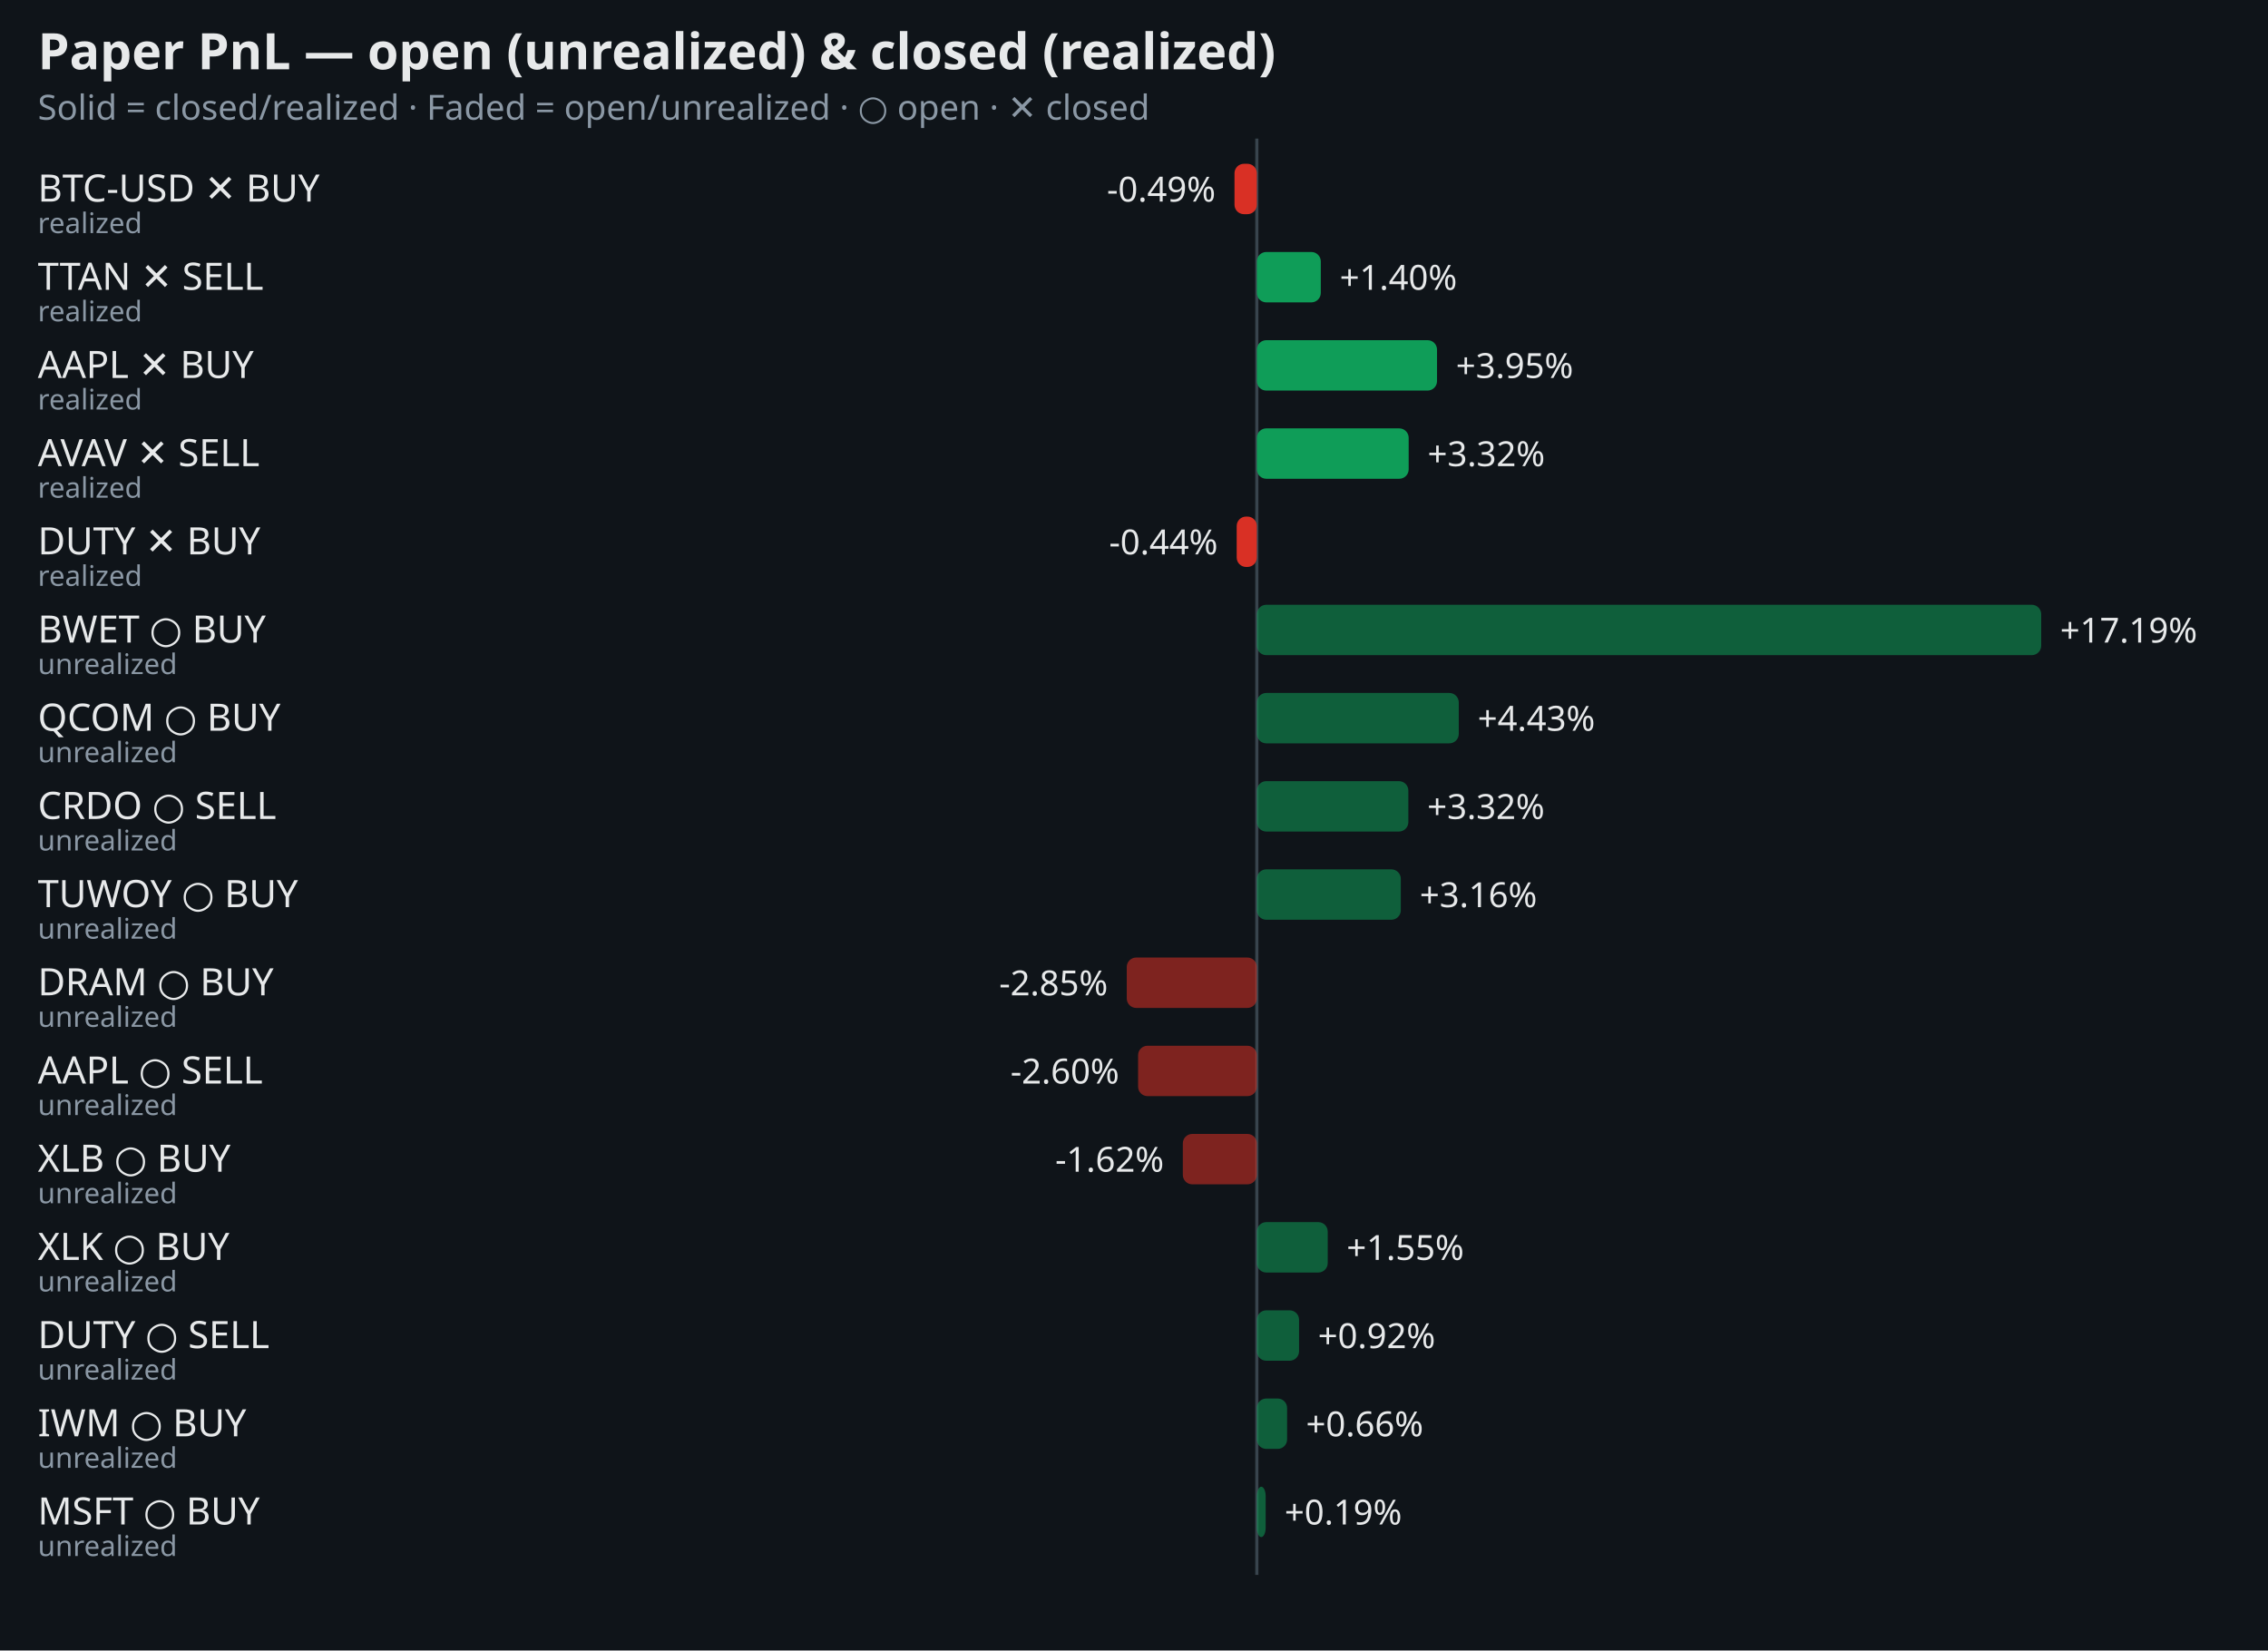
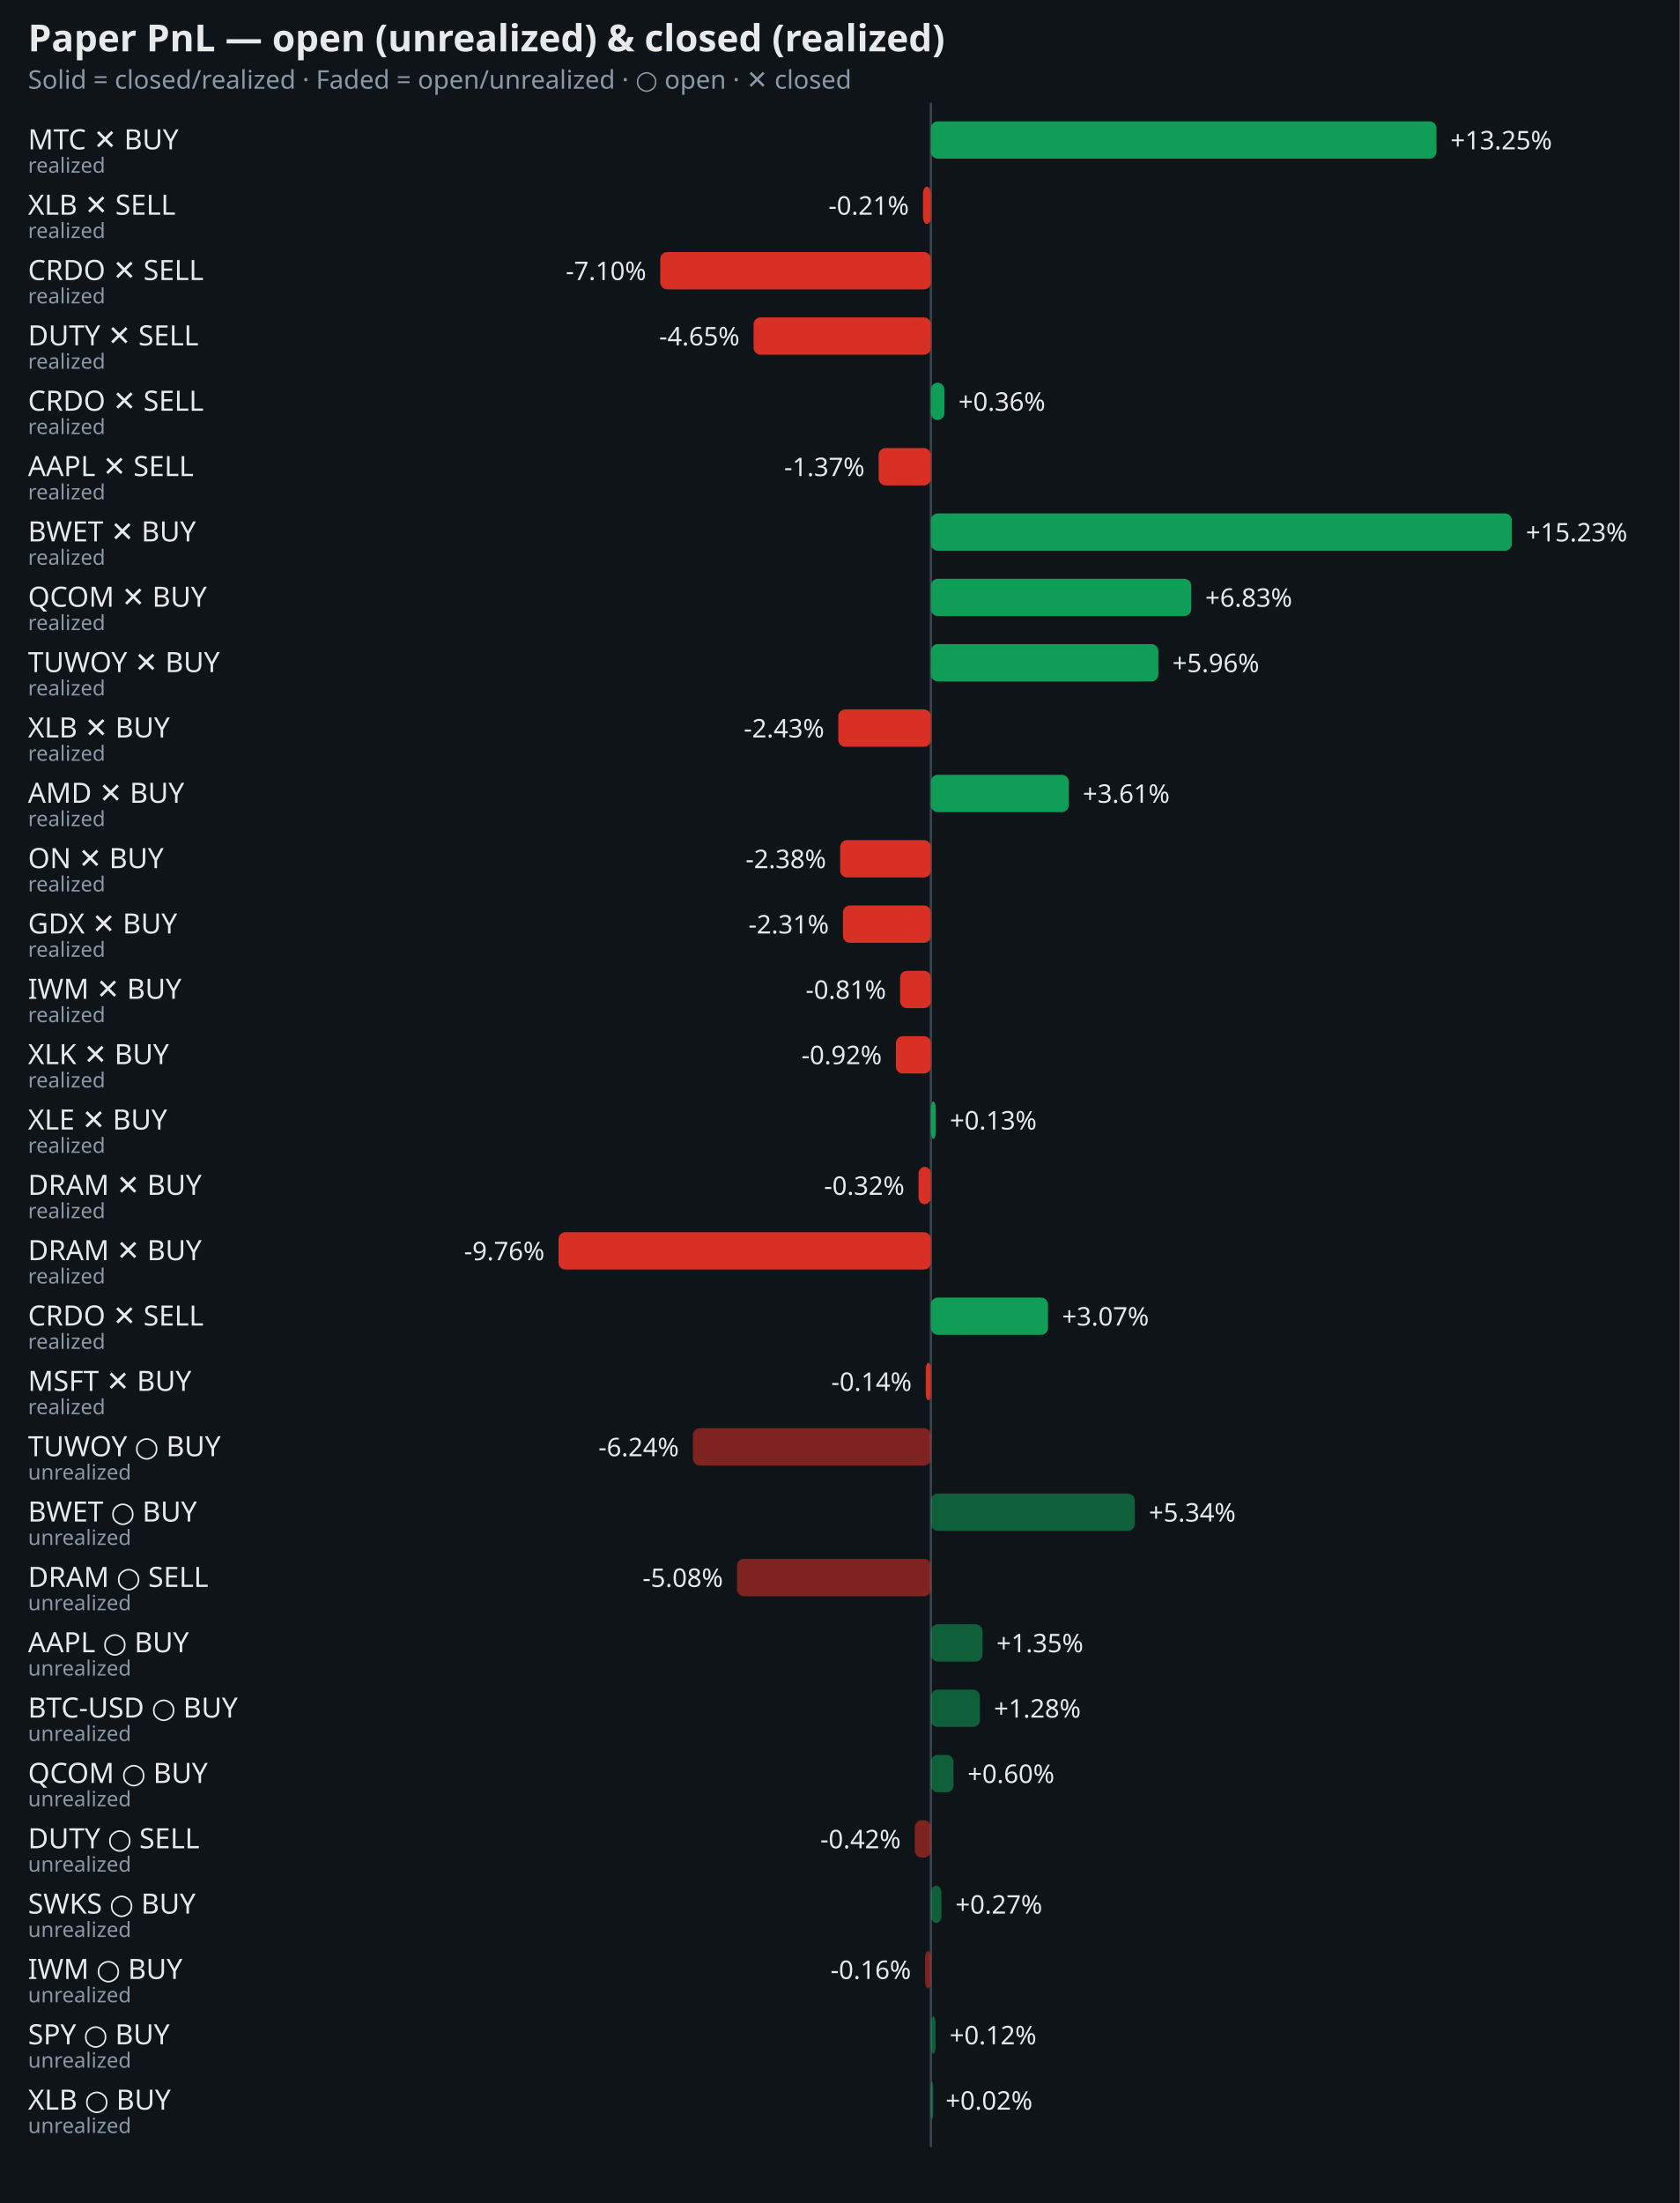
- <svg xmlns="http://www.w3.org/2000/svg" width="720" height="524" viewBox="0 0 720 524">
-   <rect width="720" height="524" fill="#0f1419" />
+ <svg xmlns="http://www.w3.org/2000/svg" width="720" height="944" viewBox="0 0 720 944">
+   <rect width="720" height="944" fill="#0f1419" />
  <text x="12" y="22" fill="#e7e9ea" font-family="ui-sans-serif,system-ui,sans-serif" font-size="16" font-weight="600">Paper PnL — open (unrealized) &amp; closed (realized)</text>
  <text x="12" y="38" fill="#8b98a5" font-family="ui-sans-serif,system-ui,sans-serif" font-size="11">Solid = closed/realized · Faded = open/unrealized · ○ open · ✕ closed</text>
-   <line x1="399" y1="44" x2="399" y2="500" stroke="#38444d" stroke-width="1" />
-   <text x="12" y="64" fill="#e7e9ea" font-family="ui-sans-serif,system-ui,sans-serif" font-size="12">BTC-USD ✕ BUY</text>
+   <line x1="399" y1="44" x2="399" y2="920" stroke="#38444d" stroke-width="1" />
+   <text x="12" y="64" fill="#e7e9ea" font-family="ui-sans-serif,system-ui,sans-serif" font-size="12">MTC ✕ BUY</text>
  <text x="12" y="74" fill="#8b98a5" font-family="ui-sans-serif,system-ui,sans-serif" font-size="9">realized</text>
-   <rect x="391.9" y="52" width="7.1" height="16" rx="3" fill="#d93025" opacity="1" />
-   <text x="385.9" y="64" text-anchor="end" fill="#e7e9ea" font-family="ui-sans-serif,system-ui,sans-serif" font-size="11">-0.49%</text>
-   <text x="12" y="92" fill="#e7e9ea" font-family="ui-sans-serif,system-ui,sans-serif" font-size="12">TTAN ✕ SELL</text>
+   <rect x="399.0" y="52" width="216.7" height="16" rx="3" fill="#0f9d58" opacity="1" />
+   <text x="621.7" y="64" text-anchor="start" fill="#e7e9ea" font-family="ui-sans-serif,system-ui,sans-serif" font-size="11">+13.25%</text>
+   <text x="12" y="92" fill="#e7e9ea" font-family="ui-sans-serif,system-ui,sans-serif" font-size="12">XLB ✕ SELL</text>
  <text x="12" y="102" fill="#8b98a5" font-family="ui-sans-serif,system-ui,sans-serif" font-size="9">realized</text>
-   <rect x="399.0" y="80" width="20.3" height="16" rx="3" fill="#0f9d58" opacity="1" />
-   <text x="425.3" y="92" text-anchor="start" fill="#e7e9ea" font-family="ui-sans-serif,system-ui,sans-serif" font-size="11">+1.40%</text>
-   <text x="12" y="120" fill="#e7e9ea" font-family="ui-sans-serif,system-ui,sans-serif" font-size="12">AAPL ✕ BUY</text>
+   <rect x="395.6" y="80" width="3.4" height="16" rx="3" fill="#d93025" opacity="1" />
+   <text x="389.6" y="92" text-anchor="end" fill="#e7e9ea" font-family="ui-sans-serif,system-ui,sans-serif" font-size="11">-0.21%</text>
+   <text x="12" y="120" fill="#e7e9ea" font-family="ui-sans-serif,system-ui,sans-serif" font-size="12">CRDO ✕ SELL</text>
  <text x="12" y="130" fill="#8b98a5" font-family="ui-sans-serif,system-ui,sans-serif" font-size="9">realized</text>
-   <rect x="399.0" y="108" width="57.2" height="16" rx="3" fill="#0f9d58" opacity="1" />
-   <text x="462.2" y="120" text-anchor="start" fill="#e7e9ea" font-family="ui-sans-serif,system-ui,sans-serif" font-size="11">+3.95%</text>
-   <text x="12" y="148" fill="#e7e9ea" font-family="ui-sans-serif,system-ui,sans-serif" font-size="12">AVAV ✕ SELL</text>
+   <rect x="283.0" y="108" width="116.0" height="16" rx="3" fill="#d93025" opacity="1" />
+   <text x="277.0" y="120" text-anchor="end" fill="#e7e9ea" font-family="ui-sans-serif,system-ui,sans-serif" font-size="11">-7.10%</text>
+   <text x="12" y="148" fill="#e7e9ea" font-family="ui-sans-serif,system-ui,sans-serif" font-size="12">DUTY ✕ SELL</text>
  <text x="12" y="158" fill="#8b98a5" font-family="ui-sans-serif,system-ui,sans-serif" font-size="9">realized</text>
-   <rect x="399.0" y="136" width="48.2" height="16" rx="3" fill="#0f9d58" opacity="1" />
-   <text x="453.2" y="148" text-anchor="start" fill="#e7e9ea" font-family="ui-sans-serif,system-ui,sans-serif" font-size="11">+3.32%</text>
-   <text x="12" y="176" fill="#e7e9ea" font-family="ui-sans-serif,system-ui,sans-serif" font-size="12">DUTY ✕ BUY</text>
+   <rect x="323.0" y="136" width="76.0" height="16" rx="3" fill="#d93025" opacity="1" />
+   <text x="317.0" y="148" text-anchor="end" fill="#e7e9ea" font-family="ui-sans-serif,system-ui,sans-serif" font-size="11">-4.65%</text>
+   <text x="12" y="176" fill="#e7e9ea" font-family="ui-sans-serif,system-ui,sans-serif" font-size="12">CRDO ✕ SELL</text>
  <text x="12" y="186" fill="#8b98a5" font-family="ui-sans-serif,system-ui,sans-serif" font-size="9">realized</text>
-   <rect x="392.6" y="164" width="6.4" height="16" rx="3" fill="#d93025" opacity="1" />
-   <text x="386.6" y="176" text-anchor="end" fill="#e7e9ea" font-family="ui-sans-serif,system-ui,sans-serif" font-size="11">-0.44%</text>
-   <text x="12" y="204" fill="#e7e9ea" font-family="ui-sans-serif,system-ui,sans-serif" font-size="12">BWET ○ BUY</text>
-   <text x="12" y="214" fill="#8b98a5" font-family="ui-sans-serif,system-ui,sans-serif" font-size="9">unrealized</text>
-   <rect x="399.0" y="192" width="249.0" height="16" rx="3" fill="#0f9d58" opacity="0.55" />
-   <text x="654.0" y="204" text-anchor="start" fill="#e7e9ea" font-family="ui-sans-serif,system-ui,sans-serif" font-size="11">+17.19%</text>
-   <text x="12" y="232" fill="#e7e9ea" font-family="ui-sans-serif,system-ui,sans-serif" font-size="12">QCOM ○ BUY</text>
-   <text x="12" y="242" fill="#8b98a5" font-family="ui-sans-serif,system-ui,sans-serif" font-size="9">unrealized</text>
-   <rect x="399.0" y="220" width="64.1" height="16" rx="3" fill="#0f9d58" opacity="0.55" />
-   <text x="469.1" y="232" text-anchor="start" fill="#e7e9ea" font-family="ui-sans-serif,system-ui,sans-serif" font-size="11">+4.43%</text>
-   <text x="12" y="260" fill="#e7e9ea" font-family="ui-sans-serif,system-ui,sans-serif" font-size="12">CRDO ○ SELL</text>
-   <text x="12" y="270" fill="#8b98a5" font-family="ui-sans-serif,system-ui,sans-serif" font-size="9">unrealized</text>
-   <rect x="399.0" y="248" width="48.1" height="16" rx="3" fill="#0f9d58" opacity="0.55" />
-   <text x="453.1" y="260" text-anchor="start" fill="#e7e9ea" font-family="ui-sans-serif,system-ui,sans-serif" font-size="11">+3.32%</text>
-   <text x="12" y="288" fill="#e7e9ea" font-family="ui-sans-serif,system-ui,sans-serif" font-size="12">TUWOY ○ BUY</text>
-   <text x="12" y="298" fill="#8b98a5" font-family="ui-sans-serif,system-ui,sans-serif" font-size="9">unrealized</text>
-   <rect x="399.0" y="276" width="45.7" height="16" rx="3" fill="#0f9d58" opacity="0.55" />
-   <text x="450.7" y="288" text-anchor="start" fill="#e7e9ea" font-family="ui-sans-serif,system-ui,sans-serif" font-size="11">+3.16%</text>
-   <text x="12" y="316" fill="#e7e9ea" font-family="ui-sans-serif,system-ui,sans-serif" font-size="12">DRAM ○ BUY</text>
-   <text x="12" y="326" fill="#8b98a5" font-family="ui-sans-serif,system-ui,sans-serif" font-size="9">unrealized</text>
-   <rect x="357.7" y="304" width="41.3" height="16" rx="3" fill="#d93025" opacity="0.55" />
-   <text x="351.7" y="316" text-anchor="end" fill="#e7e9ea" font-family="ui-sans-serif,system-ui,sans-serif" font-size="11">-2.85%</text>
-   <text x="12" y="344" fill="#e7e9ea" font-family="ui-sans-serif,system-ui,sans-serif" font-size="12">AAPL ○ SELL</text>
-   <text x="12" y="354" fill="#8b98a5" font-family="ui-sans-serif,system-ui,sans-serif" font-size="9">unrealized</text>
-   <rect x="361.3" y="332" width="37.7" height="16" rx="3" fill="#d93025" opacity="0.55" />
-   <text x="355.3" y="344" text-anchor="end" fill="#e7e9ea" font-family="ui-sans-serif,system-ui,sans-serif" font-size="11">-2.60%</text>
-   <text x="12" y="372" fill="#e7e9ea" font-family="ui-sans-serif,system-ui,sans-serif" font-size="12">XLB ○ BUY</text>
-   <text x="12" y="382" fill="#8b98a5" font-family="ui-sans-serif,system-ui,sans-serif" font-size="9">unrealized</text>
-   <rect x="375.5" y="360" width="23.5" height="16" rx="3" fill="#d93025" opacity="0.55" />
-   <text x="369.5" y="372" text-anchor="end" fill="#e7e9ea" font-family="ui-sans-serif,system-ui,sans-serif" font-size="11">-1.62%</text>
-   <text x="12" y="400" fill="#e7e9ea" font-family="ui-sans-serif,system-ui,sans-serif" font-size="12">XLK ○ BUY</text>
-   <text x="12" y="410" fill="#8b98a5" font-family="ui-sans-serif,system-ui,sans-serif" font-size="9">unrealized</text>
-   <rect x="399.0" y="388" width="22.5" height="16" rx="3" fill="#0f9d58" opacity="0.55" />
-   <text x="427.5" y="400" text-anchor="start" fill="#e7e9ea" font-family="ui-sans-serif,system-ui,sans-serif" font-size="11">+1.55%</text>
-   <text x="12" y="428" fill="#e7e9ea" font-family="ui-sans-serif,system-ui,sans-serif" font-size="12">DUTY ○ SELL</text>
-   <text x="12" y="438" fill="#8b98a5" font-family="ui-sans-serif,system-ui,sans-serif" font-size="9">unrealized</text>
-   <rect x="399.0" y="416" width="13.4" height="16" rx="3" fill="#0f9d58" opacity="0.55" />
-   <text x="418.4" y="428" text-anchor="start" fill="#e7e9ea" font-family="ui-sans-serif,system-ui,sans-serif" font-size="11">+0.92%</text>
-   <text x="12" y="456" fill="#e7e9ea" font-family="ui-sans-serif,system-ui,sans-serif" font-size="12">IWM ○ BUY</text>
-   <text x="12" y="466" fill="#8b98a5" font-family="ui-sans-serif,system-ui,sans-serif" font-size="9">unrealized</text>
-   <rect x="399.0" y="444" width="9.6" height="16" rx="3" fill="#0f9d58" opacity="0.55" />
-   <text x="414.6" y="456" text-anchor="start" fill="#e7e9ea" font-family="ui-sans-serif,system-ui,sans-serif" font-size="11">+0.66%</text>
-   <text x="12" y="484" fill="#e7e9ea" font-family="ui-sans-serif,system-ui,sans-serif" font-size="12">MSFT ○ BUY</text>
-   <text x="12" y="494" fill="#8b98a5" font-family="ui-sans-serif,system-ui,sans-serif" font-size="9">unrealized</text>
-   <rect x="399.0" y="472" width="2.8" height="16" rx="3" fill="#0f9d58" opacity="0.55" />
-   <text x="407.8" y="484" text-anchor="start" fill="#e7e9ea" font-family="ui-sans-serif,system-ui,sans-serif" font-size="11">+0.19%</text>
+   <rect x="399.0" y="164" width="5.8" height="16" rx="3" fill="#0f9d58" opacity="1" />
+   <text x="410.8" y="176" text-anchor="start" fill="#e7e9ea" font-family="ui-sans-serif,system-ui,sans-serif" font-size="11">+0.36%</text>
+   <text x="12" y="204" fill="#e7e9ea" font-family="ui-sans-serif,system-ui,sans-serif" font-size="12">AAPL ✕ SELL</text>
+   <text x="12" y="214" fill="#8b98a5" font-family="ui-sans-serif,system-ui,sans-serif" font-size="9">realized</text>
+   <rect x="376.6" y="192" width="22.4" height="16" rx="3" fill="#d93025" opacity="1" />
+   <text x="370.6" y="204" text-anchor="end" fill="#e7e9ea" font-family="ui-sans-serif,system-ui,sans-serif" font-size="11">-1.37%</text>
+   <text x="12" y="232" fill="#e7e9ea" font-family="ui-sans-serif,system-ui,sans-serif" font-size="12">BWET ✕ BUY</text>
+   <text x="12" y="242" fill="#8b98a5" font-family="ui-sans-serif,system-ui,sans-serif" font-size="9">realized</text>
+   <rect x="399.0" y="220" width="249.0" height="16" rx="3" fill="#0f9d58" opacity="1" />
+   <text x="654.0" y="232" text-anchor="start" fill="#e7e9ea" font-family="ui-sans-serif,system-ui,sans-serif" font-size="11">+15.23%</text>
+   <text x="12" y="260" fill="#e7e9ea" font-family="ui-sans-serif,system-ui,sans-serif" font-size="12">QCOM ✕ BUY</text>
+   <text x="12" y="270" fill="#8b98a5" font-family="ui-sans-serif,system-ui,sans-serif" font-size="9">realized</text>
+   <rect x="399.0" y="248" width="111.6" height="16" rx="3" fill="#0f9d58" opacity="1" />
+   <text x="516.6" y="260" text-anchor="start" fill="#e7e9ea" font-family="ui-sans-serif,system-ui,sans-serif" font-size="11">+6.83%</text>
+   <text x="12" y="288" fill="#e7e9ea" font-family="ui-sans-serif,system-ui,sans-serif" font-size="12">TUWOY ✕ BUY</text>
+   <text x="12" y="298" fill="#8b98a5" font-family="ui-sans-serif,system-ui,sans-serif" font-size="9">realized</text>
+   <rect x="399.0" y="276" width="97.5" height="16" rx="3" fill="#0f9d58" opacity="1" />
+   <text x="502.5" y="288" text-anchor="start" fill="#e7e9ea" font-family="ui-sans-serif,system-ui,sans-serif" font-size="11">+5.96%</text>
+   <text x="12" y="316" fill="#e7e9ea" font-family="ui-sans-serif,system-ui,sans-serif" font-size="12">XLB ✕ BUY</text>
+   <text x="12" y="326" fill="#8b98a5" font-family="ui-sans-serif,system-ui,sans-serif" font-size="9">realized</text>
+   <rect x="359.3" y="304" width="39.7" height="16" rx="3" fill="#d93025" opacity="1" />
+   <text x="353.3" y="316" text-anchor="end" fill="#e7e9ea" font-family="ui-sans-serif,system-ui,sans-serif" font-size="11">-2.43%</text>
+   <text x="12" y="344" fill="#e7e9ea" font-family="ui-sans-serif,system-ui,sans-serif" font-size="12">AMD ✕ BUY</text>
+   <text x="12" y="354" fill="#8b98a5" font-family="ui-sans-serif,system-ui,sans-serif" font-size="9">realized</text>
+   <rect x="399.0" y="332" width="59.1" height="16" rx="3" fill="#0f9d58" opacity="1" />
+   <text x="464.1" y="344" text-anchor="start" fill="#e7e9ea" font-family="ui-sans-serif,system-ui,sans-serif" font-size="11">+3.61%</text>
+   <text x="12" y="372" fill="#e7e9ea" font-family="ui-sans-serif,system-ui,sans-serif" font-size="12">ON ✕ BUY</text>
+   <text x="12" y="382" fill="#8b98a5" font-family="ui-sans-serif,system-ui,sans-serif" font-size="9">realized</text>
+   <rect x="360.1" y="360" width="38.9" height="16" rx="3" fill="#d93025" opacity="1" />
+   <text x="354.1" y="372" text-anchor="end" fill="#e7e9ea" font-family="ui-sans-serif,system-ui,sans-serif" font-size="11">-2.38%</text>
+   <text x="12" y="400" fill="#e7e9ea" font-family="ui-sans-serif,system-ui,sans-serif" font-size="12">GDX ✕ BUY</text>
+   <text x="12" y="410" fill="#8b98a5" font-family="ui-sans-serif,system-ui,sans-serif" font-size="9">realized</text>
+   <rect x="361.3" y="388" width="37.7" height="16" rx="3" fill="#d93025" opacity="1" />
+   <text x="355.3" y="400" text-anchor="end" fill="#e7e9ea" font-family="ui-sans-serif,system-ui,sans-serif" font-size="11">-2.31%</text>
+   <text x="12" y="428" fill="#e7e9ea" font-family="ui-sans-serif,system-ui,sans-serif" font-size="12">IWM ✕ BUY</text>
+   <text x="12" y="438" fill="#8b98a5" font-family="ui-sans-serif,system-ui,sans-serif" font-size="9">realized</text>
+   <rect x="385.8" y="416" width="13.2" height="16" rx="3" fill="#d93025" opacity="1" />
+   <text x="379.8" y="428" text-anchor="end" fill="#e7e9ea" font-family="ui-sans-serif,system-ui,sans-serif" font-size="11">-0.81%</text>
+   <text x="12" y="456" fill="#e7e9ea" font-family="ui-sans-serif,system-ui,sans-serif" font-size="12">XLK ✕ BUY</text>
+   <text x="12" y="466" fill="#8b98a5" font-family="ui-sans-serif,system-ui,sans-serif" font-size="9">realized</text>
+   <rect x="384.0" y="444" width="15.0" height="16" rx="3" fill="#d93025" opacity="1" />
+   <text x="378.0" y="456" text-anchor="end" fill="#e7e9ea" font-family="ui-sans-serif,system-ui,sans-serif" font-size="11">-0.92%</text>
+   <text x="12" y="484" fill="#e7e9ea" font-family="ui-sans-serif,system-ui,sans-serif" font-size="12">XLE ✕ BUY</text>
+   <text x="12" y="494" fill="#8b98a5" font-family="ui-sans-serif,system-ui,sans-serif" font-size="9">realized</text>
+   <rect x="399.0" y="472" width="2.1" height="16" rx="3" fill="#0f9d58" opacity="1" />
+   <text x="407.1" y="484" text-anchor="start" fill="#e7e9ea" font-family="ui-sans-serif,system-ui,sans-serif" font-size="11">+0.13%</text>
+   <text x="12" y="512" fill="#e7e9ea" font-family="ui-sans-serif,system-ui,sans-serif" font-size="12">DRAM ✕ BUY</text>
+   <text x="12" y="522" fill="#8b98a5" font-family="ui-sans-serif,system-ui,sans-serif" font-size="9">realized</text>
+   <rect x="393.7" y="500" width="5.3" height="16" rx="3" fill="#d93025" opacity="1" />
+   <text x="387.7" y="512" text-anchor="end" fill="#e7e9ea" font-family="ui-sans-serif,system-ui,sans-serif" font-size="11">-0.32%</text>
+   <text x="12" y="540" fill="#e7e9ea" font-family="ui-sans-serif,system-ui,sans-serif" font-size="12">DRAM ✕ BUY</text>
+   <text x="12" y="550" fill="#8b98a5" font-family="ui-sans-serif,system-ui,sans-serif" font-size="9">realized</text>
+   <rect x="239.4" y="528" width="159.6" height="16" rx="3" fill="#d93025" opacity="1" />
+   <text x="233.4" y="540" text-anchor="end" fill="#e7e9ea" font-family="ui-sans-serif,system-ui,sans-serif" font-size="11">-9.76%</text>
+   <text x="12" y="568" fill="#e7e9ea" font-family="ui-sans-serif,system-ui,sans-serif" font-size="12">CRDO ✕ SELL</text>
+   <text x="12" y="578" fill="#8b98a5" font-family="ui-sans-serif,system-ui,sans-serif" font-size="9">realized</text>
+   <rect x="399.0" y="556" width="50.2" height="16" rx="3" fill="#0f9d58" opacity="1" />
+   <text x="455.2" y="568" text-anchor="start" fill="#e7e9ea" font-family="ui-sans-serif,system-ui,sans-serif" font-size="11">+3.07%</text>
+   <text x="12" y="596" fill="#e7e9ea" font-family="ui-sans-serif,system-ui,sans-serif" font-size="12">MSFT ✕ BUY</text>
+   <text x="12" y="606" fill="#8b98a5" font-family="ui-sans-serif,system-ui,sans-serif" font-size="9">realized</text>
+   <rect x="396.8" y="584" width="2.2" height="16" rx="3" fill="#d93025" opacity="1" />
+   <text x="390.8" y="596" text-anchor="end" fill="#e7e9ea" font-family="ui-sans-serif,system-ui,sans-serif" font-size="11">-0.14%</text>
+   <text x="12" y="624" fill="#e7e9ea" font-family="ui-sans-serif,system-ui,sans-serif" font-size="12">TUWOY ○ BUY</text>
+   <text x="12" y="634" fill="#8b98a5" font-family="ui-sans-serif,system-ui,sans-serif" font-size="9">unrealized</text>
+   <rect x="297.0" y="612" width="102.0" height="16" rx="3" fill="#d93025" opacity="0.55" />
+   <text x="291.0" y="624" text-anchor="end" fill="#e7e9ea" font-family="ui-sans-serif,system-ui,sans-serif" font-size="11">-6.24%</text>
+   <text x="12" y="652" fill="#e7e9ea" font-family="ui-sans-serif,system-ui,sans-serif" font-size="12">BWET ○ BUY</text>
+   <text x="12" y="662" fill="#8b98a5" font-family="ui-sans-serif,system-ui,sans-serif" font-size="9">unrealized</text>
+   <rect x="399.0" y="640" width="87.4" height="16" rx="3" fill="#0f9d58" opacity="0.55" />
+   <text x="492.4" y="652" text-anchor="start" fill="#e7e9ea" font-family="ui-sans-serif,system-ui,sans-serif" font-size="11">+5.34%</text>
+   <text x="12" y="680" fill="#e7e9ea" font-family="ui-sans-serif,system-ui,sans-serif" font-size="12">DRAM ○ SELL</text>
+   <text x="12" y="690" fill="#8b98a5" font-family="ui-sans-serif,system-ui,sans-serif" font-size="9">unrealized</text>
+   <rect x="315.9" y="668" width="83.1" height="16" rx="3" fill="#d93025" opacity="0.55" />
+   <text x="309.9" y="680" text-anchor="end" fill="#e7e9ea" font-family="ui-sans-serif,system-ui,sans-serif" font-size="11">-5.08%</text>
+   <text x="12" y="708" fill="#e7e9ea" font-family="ui-sans-serif,system-ui,sans-serif" font-size="12">AAPL ○ BUY</text>
+   <text x="12" y="718" fill="#8b98a5" font-family="ui-sans-serif,system-ui,sans-serif" font-size="9">unrealized</text>
+   <rect x="399.0" y="696" width="22.1" height="16" rx="3" fill="#0f9d58" opacity="0.55" />
+   <text x="427.1" y="708" text-anchor="start" fill="#e7e9ea" font-family="ui-sans-serif,system-ui,sans-serif" font-size="11">+1.35%</text>
+   <text x="12" y="736" fill="#e7e9ea" font-family="ui-sans-serif,system-ui,sans-serif" font-size="12">BTC-USD ○ BUY</text>
+   <text x="12" y="746" fill="#8b98a5" font-family="ui-sans-serif,system-ui,sans-serif" font-size="9">unrealized</text>
+   <rect x="399.0" y="724" width="21.0" height="16" rx="3" fill="#0f9d58" opacity="0.55" />
+   <text x="426.0" y="736" text-anchor="start" fill="#e7e9ea" font-family="ui-sans-serif,system-ui,sans-serif" font-size="11">+1.28%</text>
+   <text x="12" y="764" fill="#e7e9ea" font-family="ui-sans-serif,system-ui,sans-serif" font-size="12">QCOM ○ BUY</text>
+   <text x="12" y="774" fill="#8b98a5" font-family="ui-sans-serif,system-ui,sans-serif" font-size="9">unrealized</text>
+   <rect x="399.0" y="752" width="9.7" height="16" rx="3" fill="#0f9d58" opacity="0.55" />
+   <text x="414.7" y="764" text-anchor="start" fill="#e7e9ea" font-family="ui-sans-serif,system-ui,sans-serif" font-size="11">+0.60%</text>
+   <text x="12" y="792" fill="#e7e9ea" font-family="ui-sans-serif,system-ui,sans-serif" font-size="12">DUTY ○ SELL</text>
+   <text x="12" y="802" fill="#8b98a5" font-family="ui-sans-serif,system-ui,sans-serif" font-size="9">unrealized</text>
+   <rect x="392.1" y="780" width="6.9" height="16" rx="3" fill="#d93025" opacity="0.55" />
+   <text x="386.1" y="792" text-anchor="end" fill="#e7e9ea" font-family="ui-sans-serif,system-ui,sans-serif" font-size="11">-0.42%</text>
+   <text x="12" y="820" fill="#e7e9ea" font-family="ui-sans-serif,system-ui,sans-serif" font-size="12">SWKS ○ BUY</text>
+   <text x="12" y="830" fill="#8b98a5" font-family="ui-sans-serif,system-ui,sans-serif" font-size="9">unrealized</text>
+   <rect x="399.0" y="808" width="4.5" height="16" rx="3" fill="#0f9d58" opacity="0.55" />
+   <text x="409.5" y="820" text-anchor="start" fill="#e7e9ea" font-family="ui-sans-serif,system-ui,sans-serif" font-size="11">+0.27%</text>
+   <text x="12" y="848" fill="#e7e9ea" font-family="ui-sans-serif,system-ui,sans-serif" font-size="12">IWM ○ BUY</text>
+   <text x="12" y="858" fill="#8b98a5" font-family="ui-sans-serif,system-ui,sans-serif" font-size="9">unrealized</text>
+   <rect x="396.5" y="836" width="2.5" height="16" rx="3" fill="#d93025" opacity="0.55" />
+   <text x="390.5" y="848" text-anchor="end" fill="#e7e9ea" font-family="ui-sans-serif,system-ui,sans-serif" font-size="11">-0.16%</text>
+   <text x="12" y="876" fill="#e7e9ea" font-family="ui-sans-serif,system-ui,sans-serif" font-size="12">SPY ○ BUY</text>
+   <text x="12" y="886" fill="#8b98a5" font-family="ui-sans-serif,system-ui,sans-serif" font-size="9">unrealized</text>
+   <rect x="399.0" y="864" width="2.0" height="16" rx="3" fill="#0f9d58" opacity="0.55" />
+   <text x="407.0" y="876" text-anchor="start" fill="#e7e9ea" font-family="ui-sans-serif,system-ui,sans-serif" font-size="11">+0.12%</text>
+   <text x="12" y="904" fill="#e7e9ea" font-family="ui-sans-serif,system-ui,sans-serif" font-size="12">XLB ○ BUY</text>
+   <text x="12" y="914" fill="#8b98a5" font-family="ui-sans-serif,system-ui,sans-serif" font-size="9">unrealized</text>
+   <rect x="399.0" y="892" width="1.0" height="16" rx="3" fill="#0f9d58" opacity="0.55" />
+   <text x="405.3" y="904" text-anchor="start" fill="#e7e9ea" font-family="ui-sans-serif,system-ui,sans-serif" font-size="11">+0.02%</text>
</svg>
